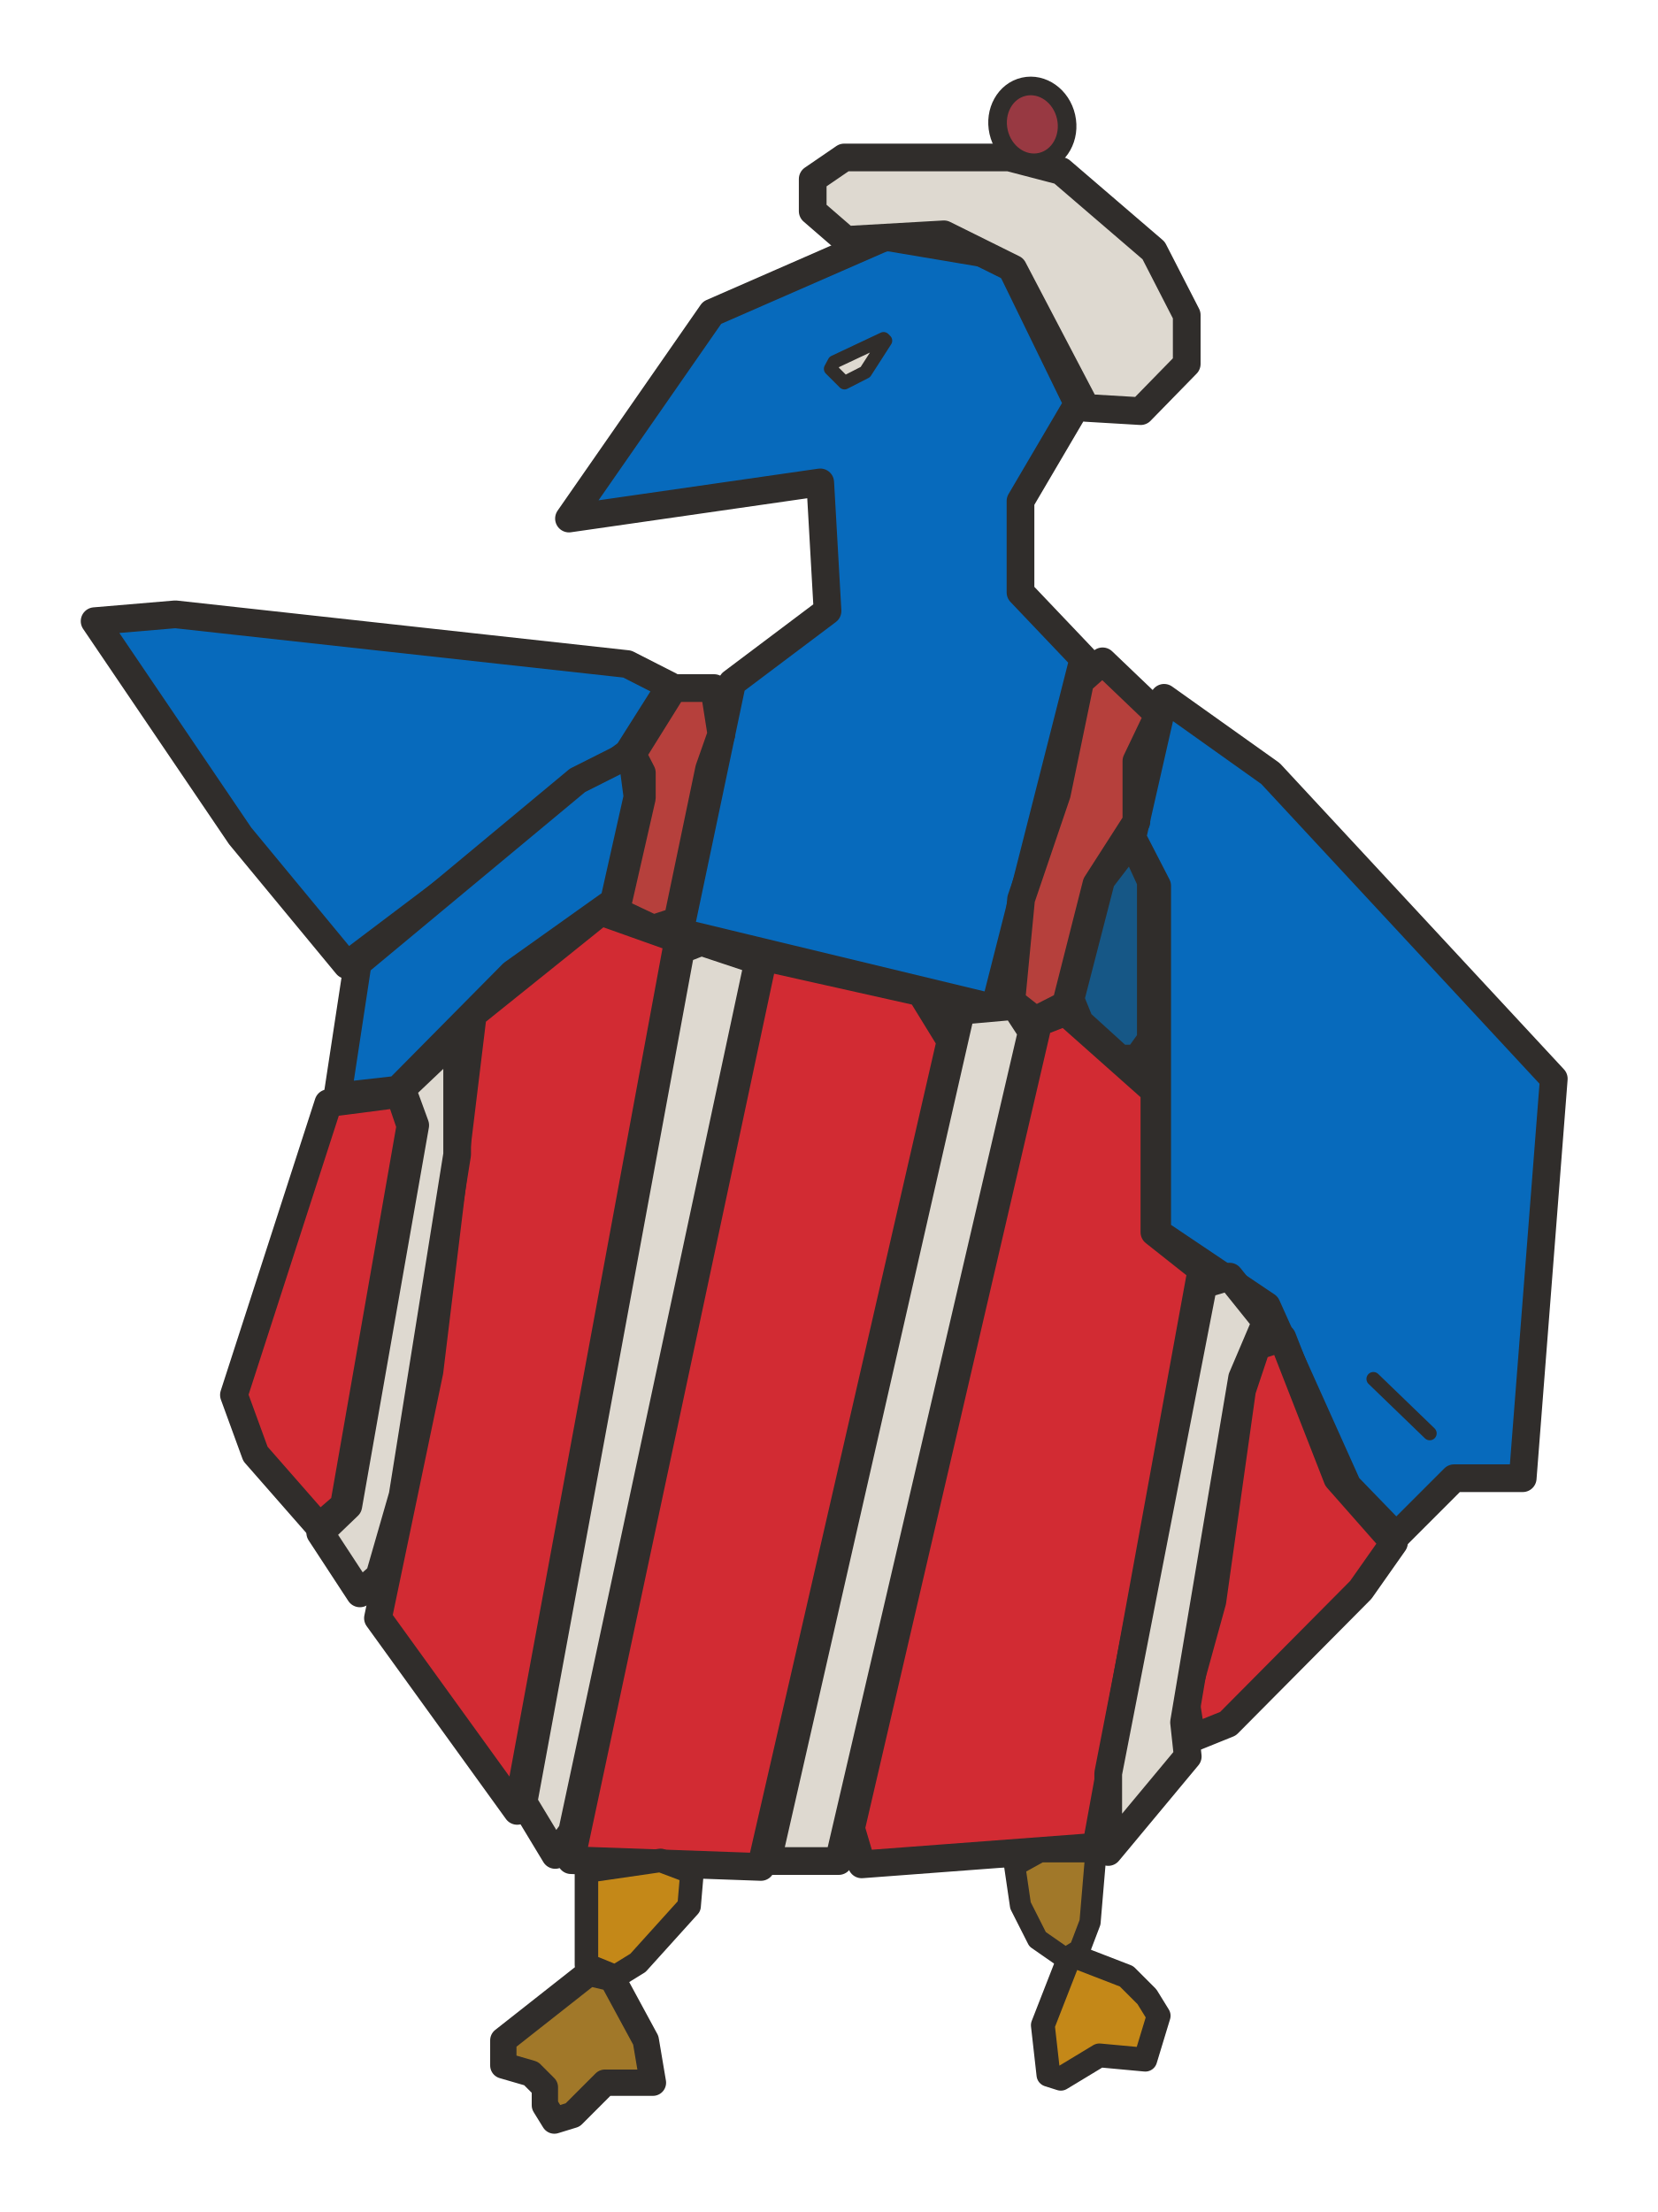
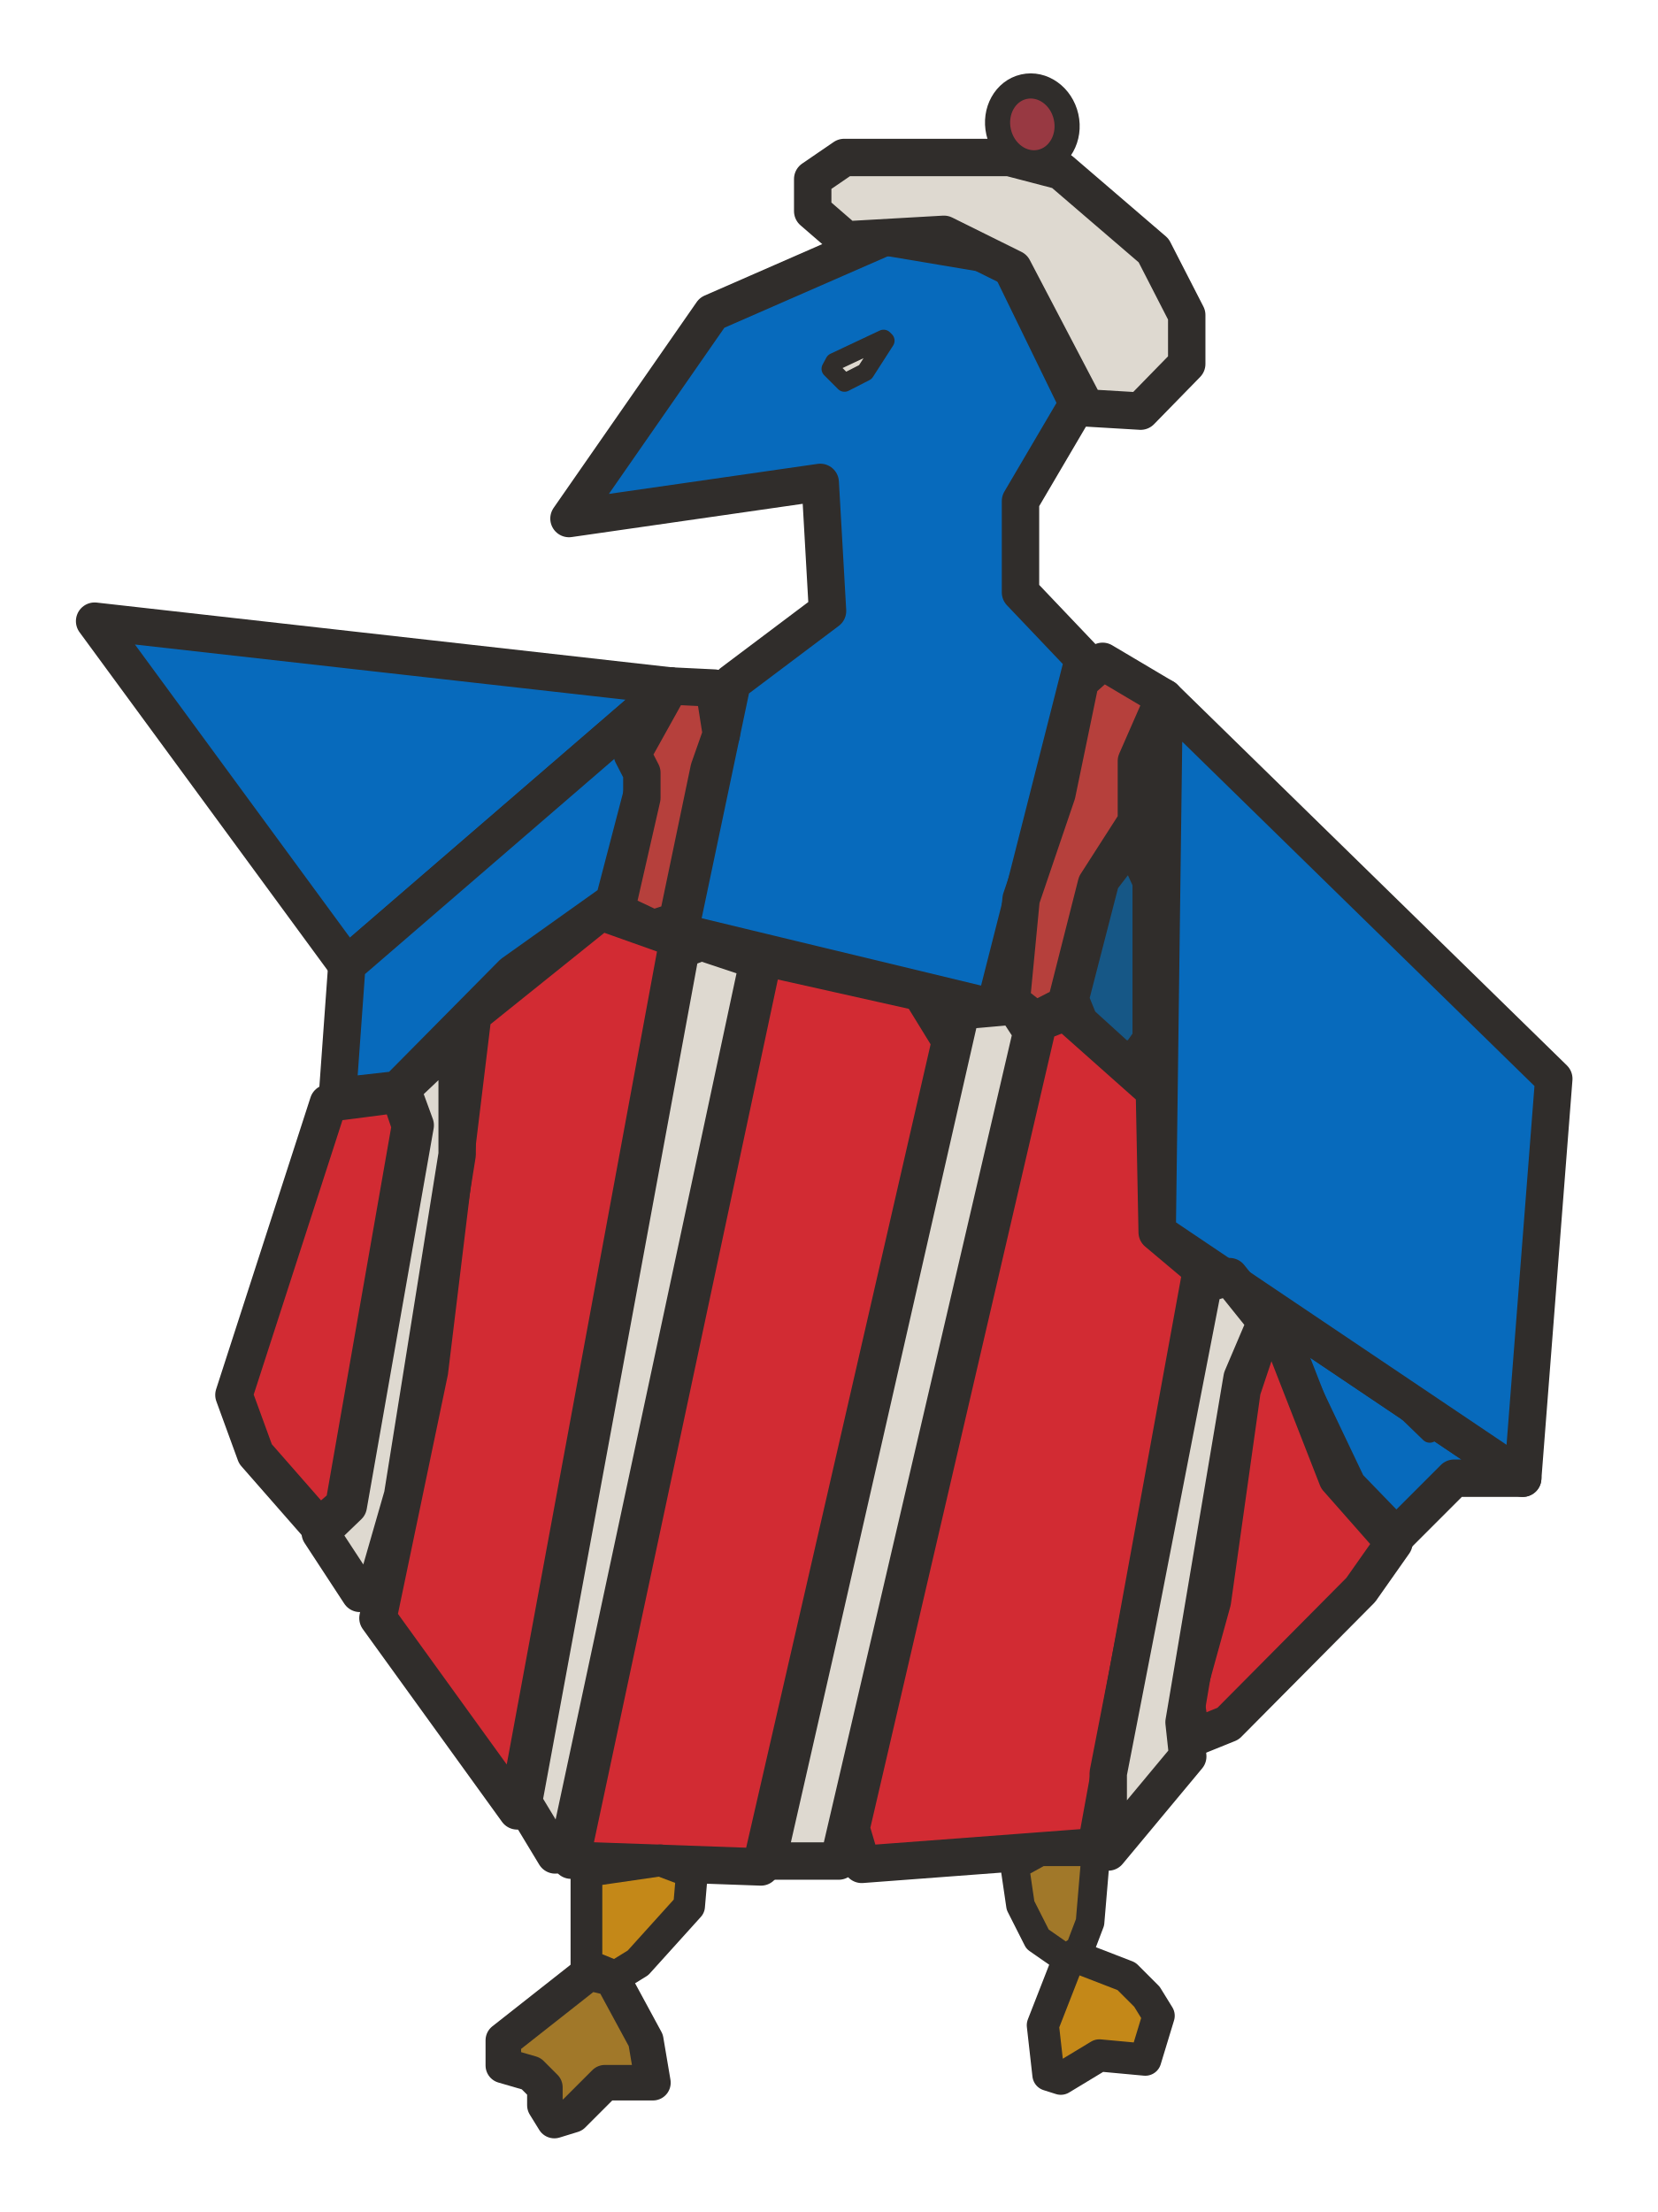
<svg xmlns="http://www.w3.org/2000/svg" viewBox="0 0 359 479" width="359" height="479" stroke-linejoin="round" stroke-linecap="round" role="img" aria-label="Luciano">
-   <g id="region-028-0" data-kind="polygon" data-source="region-028" tabindex="0">
-     <polygon fill="#076abc" stroke="#302d2b" stroke-width="6.0" points="191.78,51.29 154.2,67.72 123.22,112.29 177.63,104.46 179.21,132.3 158.55,147.84 147.18,201.85 215.4,218.3 234.64,142.62 221,128.28 221,108.5 233.39,87.42 217.93,55.69" />
+   <g id="region-028-0" data-kind="polygon" data-label="region-028-0" data-source="region-028" tabindex="0">
+     <polygon fill="#076abc" stroke="#302d2b" stroke-width="8.1" points="191.78,51.29 154.2,67.72 123.22,112.29 177.63,104.46 179.21,132.3 158.55,147.84 147.18,201.85 215.4,218.3 234.64,142.62 221,128.28 221,108.5 233.39,87.42 217.93,55.69" />
  </g>
-   <g id="region-126-0" data-kind="polygon" data-source="region-126" tabindex="0">
-     <polygon fill="#076abc" stroke="#302d2b" stroke-width="6.0" points="252.1,151.11 245.21,181.36 250.6,191.81 250.6,266.84 274.33,282.79 291.84,321.77 302.36,332.64 314.9,320.1 329.76,320.1 336.49,233.6 275.14,167.51" />
+   <g id="luciano-right-underwing" data-kind="polygon" data-label="Corpo sotto l’ala destra" data-source="region-126" tabindex="0">
+     <polygon fill="#076abc" stroke="#302d2b" stroke-width="8.1" points="250.6,266.84 274.33,285 291.84,321.77 302.36,332.64 314.9,320.1 329.76,320.1" />
  </g>
-   <g id="region-150-0" data-kind="polygon" data-source="region-150" tabindex="0">
-     <polygon fill="#d22b33" stroke="#302d2b" stroke-width="6.0" points="199.36,214.88 165.34,207.26 123.66,402.81 164.79,404.28 205.85,225.43" />
+   <g id="region-126-0" data-kind="polygon" data-label="Ala destra · quadrilatero" data-source="region-126" tabindex="0">
+     <polygon fill="#076abc" stroke="#302d2b" stroke-width="8.1" points="252.1,151.11 336.49,233.6 329.76,320.1 250.6,266.84" />
  </g>
-   <g id="region-156-0" data-kind="polygon" data-source="region-156" tabindex="0">
-     <polygon fill="#d22b33" stroke="#302d2b" stroke-width="6.0" points="230.76,219.15 224.86,221.44 184.3,395.91 186.61,403.72 237.38,399.9 260.2,274.91 250,266.84 250,236.24" />
+   <g id="region-150-0" data-kind="polygon" data-label="region-150-0" data-source="region-150" tabindex="0">
+     <polygon fill="#d22b33" stroke="#302d2b" stroke-width="8.1" points="199.36,214.88 165.34,207.26 123.66,402.81 164.79,404.28 205.85,225.43" />
  </g>
-   <g id="region-145-0" data-kind="polygon" data-source="region-145" tabindex="0">
-     <polygon fill="#d22b33" stroke="#302d2b" stroke-width="6.0" points="130.11,197.42 102.4,219.67 93,297 81.85,350.4 112,392.14 146.89,203.39" />
+   <g id="region-156-0" data-kind="polygon" data-label="region-156-0" data-source="region-156" tabindex="0">
+     <polygon fill="#d22b33" stroke="#302d2b" stroke-width="8.1" points="230.76,219.15 224.86,221.44 184.3,395.91 186.61,403.72 237.38,399.9 260.2,274.91 250.6,266.84 250,236.24" />
  </g>
-   <g id="region-098-0" data-kind="polygon" data-source="region-098" tabindex="0">
-     <polygon fill="#076abc" stroke="#302d2b" stroke-width="6.0" points="20.49,134.51 52,181 75.12,208.97 136,163 145.15,148.54 135.85,143.8 37.98,133.03" />
+   <g id="region-145-0" data-kind="polygon" data-label="region-145-0" data-source="region-145" tabindex="0">
+     <polygon fill="#d22b33" stroke="#302d2b" stroke-width="8.1" points="130.11,197.42 102.4,219.67 93,297 81.85,350.4 112,392.14 146.89,203.39" />
  </g>
-   <g id="region-155-0" data-kind="polygon" data-source="region-155" tabindex="0">
-     <polygon fill="#ded9d0" stroke="#302d2b" stroke-width="6.0" points="219.79,217.83 208.14,218.87 166.2,403 181.63,403 223.45,223.44" />
+   <g id="region-098-0" data-kind="polygon" data-label="Ala sinistra · triangolo" data-source="region-098" tabindex="0">
+     <polygon fill="#076abc" stroke="#302d2b" stroke-width="8.1" points="20.49,134.51 145.15,148.54 75.12,208.97" />
  </g>
-   <g id="region-147-0" data-kind="polygon" data-source="region-147" tabindex="0">
-     <polygon fill="#ded9d0" stroke="#302d2b" stroke-width="6.0" points="151.88,203.96 147.44,205.7 113.36,390.3 120.24,401.68 123.9,396.65 164.22,208.07" />
+   <g id="region-155-0" data-kind="polygon" data-label="region-155-0" data-source="region-155" tabindex="0">
+     <polygon fill="#ded9d0" stroke="#302d2b" stroke-width="8.1" points="219.79,217.83 208.14,218.87 166.2,403 181.63,403 223.45,223.44" />
  </g>
-   <g id="region-019-0" data-kind="polygon" data-source="region-019" tabindex="0">
-     <polygon fill="#ded9d0" stroke="#302d2b" stroke-width="6.0" points="176,38.77 176,45.72 183.2,51.95 204.42,50.74 219.42,58.18 235.21,88.33 247.02,89.03 257,78.81 257,68.22 249.83,54.25 229.78,37.03 218.57,34.1 182.82,34.1" />
+   <g id="region-147-0" data-kind="polygon" data-label="region-147-0" data-source="region-147" tabindex="0">
+     <polygon fill="#ded9d0" stroke="#302d2b" stroke-width="8.1" points="151.88,203.96 147.44,205.7 113.36,390.3 120.24,401.68 123.9,396.65 164.22,208.07" />
  </g>
-   <g id="region-167-0" data-kind="polygon" data-source="region-167" tabindex="0">
-     <polygon fill="#d22b33" stroke="#302d2b" stroke-width="6.0" points="86.53,236.88 71.1,238.88 50.66,302.07 55.32,314.84 69.14,330.61 74.5,325.95 88.88,243.79" />
+   <g id="region-019-0" data-kind="polygon" data-label="region-019-0" data-source="region-019" tabindex="0">
+     <polygon fill="#ded9d0" stroke="#302d2b" stroke-width="8.1" points="176,38.77 176,45.72 183.2,51.95 204.42,50.74 219.42,58.18 235.21,88.33 247.02,89.03 257,78.81 257,68.22 249.83,54.25 229.78,37.03 218.57,34.1 182.82,34.1" />
  </g>
-   <g id="region-131-0" data-kind="polygon" data-source="region-131" tabindex="0">
-     <polygon fill="#076abc" stroke="#302d2b" stroke-width="6.0" points="136.8,163.08 125.07,168.98 77.47,208.55 73.07,237.44 86.14,235.96 111.02,210.82 132.96,195.2 138.05,172.54" />
+   <g id="region-167-0" data-kind="polygon" data-label="region-167-0" data-source="region-167" tabindex="0">
+     <polygon fill="#d22b33" stroke="#302d2b" stroke-width="8.1" points="86.53,236.88 71.1,238.88 50.66,302.07 55.32,314.84 69.14,330.61 74.5,325.95 88.88,243.79" />
  </g>
-   <g id="region-190-0" data-kind="polygon" data-source="region-190" tabindex="0">
-     <polygon fill="#d22b33" stroke="#302d2b" stroke-width="6.0" points="277.71,289.68 272.17,291.5 268.98,301.04 262.55,346.77 256.73,367.85 258.07,376.44 265.94,373.26 294.69,344.29 301.88,334.07 289.62,320.17" />
+   <g id="region-131-0" data-kind="polygon" data-label="Piega sotto l’ala sinistra" data-source="region-131" tabindex="0">
+     <polygon fill="#076abc" stroke="#302d2b" stroke-width="8.1" points="145.15,148.54 75.12,208.97 73.07,237.44 86.14,235.96 111.02,210.82 132.96,195.2" />
  </g>
-   <g id="region-183-0" data-kind="polygon" data-source="region-183" tabindex="0">
-     <polygon fill="#ded9d0" stroke="#302d2b" stroke-width="6.0" points="266.28,276.45 260.6,278.15 240,384 240,401.04 257.22,380.35 256.42,372.95 268.99,298.37 274.15,286.25" />
+   <g id="region-190-0" data-kind="polygon" data-label="region-190-0" data-source="region-190" tabindex="0">
+     <polygon fill="#d22b33" stroke="#302d2b" stroke-width="8.1" points="277.71,289.68 272.17,291.5 268.98,301.04 262.55,346.77 256.73,367.85 258.07,376.44 265.94,373.26 294.69,344.29 301.88,334.07 289.62,320.17" />
  </g>
-   <g id="region-162-0" data-kind="polygon" data-source="region-162" tabindex="0">
-     <polygon fill="#ded9d0" stroke="#302d2b" stroke-width="6.0" points="99,224.48 87.05,235.82 89.92,243.67 75.43,326.08 69.35,331.92 77.94,345.04 82.17,341.28 87.19,323.85 99,250" />
+   <g id="region-183-0" data-kind="polygon" data-label="region-183-0" data-source="region-183" tabindex="0">
+     <polygon fill="#ded9d0" stroke="#302d2b" stroke-width="8.1" points="266.28,276.45 260.6,278.15 240,384 240,401.04 257.22,380.35 256.42,372.95 268.99,298.37 274.15,286.25" />
  </g>
-   <g id="region-115-0" data-kind="polygon" data-source="region-115" tabindex="0">
-     <polygon fill="#b6403c" stroke="#302d2b" stroke-width="6.0" points="238.78,143.21 233.93,147.53 228.88,171.9 221.13,194.69 219,216.87 224.19,220.94 230.81,217.56 237.44,191.43 246.1,177.93 246.1,164.8 250.89,154.78" />
+   <g id="region-162-0" data-kind="polygon" data-label="region-162-0" data-source="region-162" tabindex="0">
+     <polygon fill="#ded9d0" stroke="#302d2b" stroke-width="8.1" points="99,224.48 87.05,235.82 89.92,243.67 75.43,326.08 69.35,331.92 77.94,345.04 82.17,341.28 87.19,323.85 99,250" />
  </g>
-   <g id="region-121-0" data-kind="polygon" data-source="region-121" tabindex="0">
-     <polygon fill="#b6403c" stroke="#302d2b" stroke-width="6.0" points="154.65,149 145.85,149 136.93,163.31 139,167.34 139,172.78 133.4,197.3 141.47,201.11 146.7,199.4 153.56,166.53 156.22,158.97" />
+   <g id="region-115-0" data-kind="polygon" data-label="region-115-0" data-source="region-115" tabindex="0">
+     <polygon fill="#b6403c" stroke="#302d2b" stroke-width="8.1" points="238.78,143.21 233.93,147.53 228.88,171.9 221.13,194.69 219,216.87 224.19,220.94 230.81,217.56 237.44,191.43 246.1,177.93 246.1,164.8 252.1,151.11" />
  </g>
-   <g id="region-273-0" data-kind="polygon" data-source="region-273" tabindex="0">
-     <polygon fill="#a17829" stroke="#302d2b" stroke-width="5.7" points="132.57,428.38 127.56,427.21 109,441.82 109,447.27 115.02,449.02 118,452 118,455.88 120.05,459.2 124.02,457.98 131,451 141.4,451 139.85,441.82" />
+   <g id="region-121-0" data-kind="polygon" data-label="region-121-0" data-source="region-121" tabindex="0">
+     <polygon fill="#b6403c" stroke="#302d2b" stroke-width="8.1" points="154.65,149 145.15,148.54 136.93,163.31 139,167.34 139,172.78 133.4,197.3 141.47,201.11 146.7,199.4 153.56,166.53 156.22,158.97" />
  </g>
-   <g id="region-139-0" data-kind="polygon" data-source="region-139" tabindex="0">
-     <polygon fill="#165786" stroke="#302d2b" stroke-width="5.55" points="245.07,182.32 238.68,190.66 232.05,216.36 234.03,221.24 242.57,229 246.17,229 249,225.04 249,190.87" />
+   <g id="region-273-0" data-kind="polygon" data-label="region-273-0" data-source="region-273" tabindex="0">
+     <polygon fill="#a17829" stroke="#302d2b" stroke-width="7.695" points="132.57,428.38 127.56,427.21 109,441.82 109,447.27 115.02,449.02 118,452 118,455.88 120.05,459.2 124.02,457.98 131,451 141.4,451 139.85,441.82" />
  </g>
-   <g id="region-271-0" data-kind="polygon" data-source="region-271" tabindex="0">
-     <polygon fill="#c48818" stroke="#302d2b" stroke-width="5.16" points="231.81,423.26 225.84,438.55 227.05,449.29 229.73,450.14 238.08,445.09 248.03,446.01 250.92,436.5 248.38,432.38 243.96,427.96" />
+   <g id="region-139-0" data-kind="polygon" data-label="region-139-0" data-source="region-139" tabindex="0">
+     <polygon fill="#165786" stroke="#302d2b" stroke-width="7.493" points="245.07,182.32 238.68,190.66 232.05,216.36 234.03,221.24 242.57,229 246.17,229 249,225.04 249,190.87" />
  </g>
-   <g id="region-245-0" data-kind="polygon" data-source="region-245" tabindex="0">
-     <polygon fill="#c48818" stroke="#302d2b" stroke-width="5.09" points="149.86,405.44 143.05,402.86 127,405.19 127,425.49 133.29,428.05 138.16,425.05 149.23,412.79" />
+   <g id="region-271-0" data-kind="polygon" data-label="region-271-0" data-source="region-271" tabindex="0">
+     <polygon fill="#c48818" stroke="#302d2b" stroke-width="6.966" points="231.81,423.26 225.84,438.55 227.05,449.29 229.73,450.14 238.08,445.09 248.03,446.01 250.92,436.5 248.38,432.38 243.96,427.96" />
  </g>
-   <g id="region-246-0" data-kind="polygon" data-source="region-246" tabindex="0">
-     <polygon fill="#a17829" stroke="#302d2b" stroke-width="4.59" points="225.22,401 219.74,404.02 221,412.62 224.7,419.93 230.71,424.11 233.81,422.19 236.06,416.27 237.35,401" />
+   <g id="region-245-0" data-kind="polygon" data-label="region-245-0" data-source="region-245" tabindex="0">
+     <polygon fill="#c48818" stroke="#302d2b" stroke-width="6.872" points="149.86,405.44 143.05,402.86 127,405.19 127,425.49 133.29,428.05 138.16,425.05 149.23,412.79" />
  </g>
-   <g id="region-008-0" data-kind="ellipse" data-source="region-008" tabindex="0">
-     <ellipse fill="#983942" stroke="#302d2b" stroke-width="4.03" cx="223.565" cy="26.934" rx="7.487" ry="8.362" transform="rotate(167.2822 223.5646 26.93383)" />
+   <g id="region-246-0" data-kind="polygon" data-label="region-246-0" data-source="region-246" tabindex="0">
+     <polygon fill="#a17829" stroke="#302d2b" stroke-width="6.197" points="225.22,401 219.74,404.02 221,412.62 224.7,419.93 230.71,424.11 233.81,422.19 236.06,416.27 237.35,401" />
  </g>
-   <g id="region-028-color-1-0" data-kind="polygon" data-source="region-028-color-1" tabindex="0">
-     <polygon fill="#ded9d0" stroke="#302d2b" stroke-width="2.9" points="191.77,73.77 191.35,73.35 180.67,78.38 179.87,79.87 182.88,82.88 187.4,80.57" />
+   <g id="region-008-0" data-kind="ellipse" data-label="region-008-0" data-source="region-008" tabindex="0">
+     <ellipse fill="#983942" stroke="#302d2b" stroke-width="5.441" cx="223.565" cy="26.934" rx="7.487" ry="8.362" transform="rotate(167.2822 223.5646 26.93383)" />
  </g>
-   <g id="ink-detail-0" data-kind="polyline" data-source="interior-ink" tabindex="0">
-     <polyline fill="none" stroke="#302d2b" stroke-width="3.0" points="297.42,298.601 309.626,310.388" />
+   <g id="region-028-color-1-0" data-kind="polygon" data-label="region-028-color-1-0" data-source="region-028-color-1" tabindex="0">
+     <polygon fill="#ded9d0" stroke="#302d2b" stroke-width="3.915" points="191.77,73.77 191.35,73.35 180.67,78.38 179.87,79.87 182.88,82.88 187.4,80.57" />
+   </g>
+   <g id="ink-detail-0" data-kind="polyline" data-label="ink-detail-0" data-source="interior-ink" tabindex="0">
+     <polyline fill="none" stroke="#302d2b" stroke-width="4.05" points="297.42,298.601 309.626,310.388" />
  </g>
</svg>
